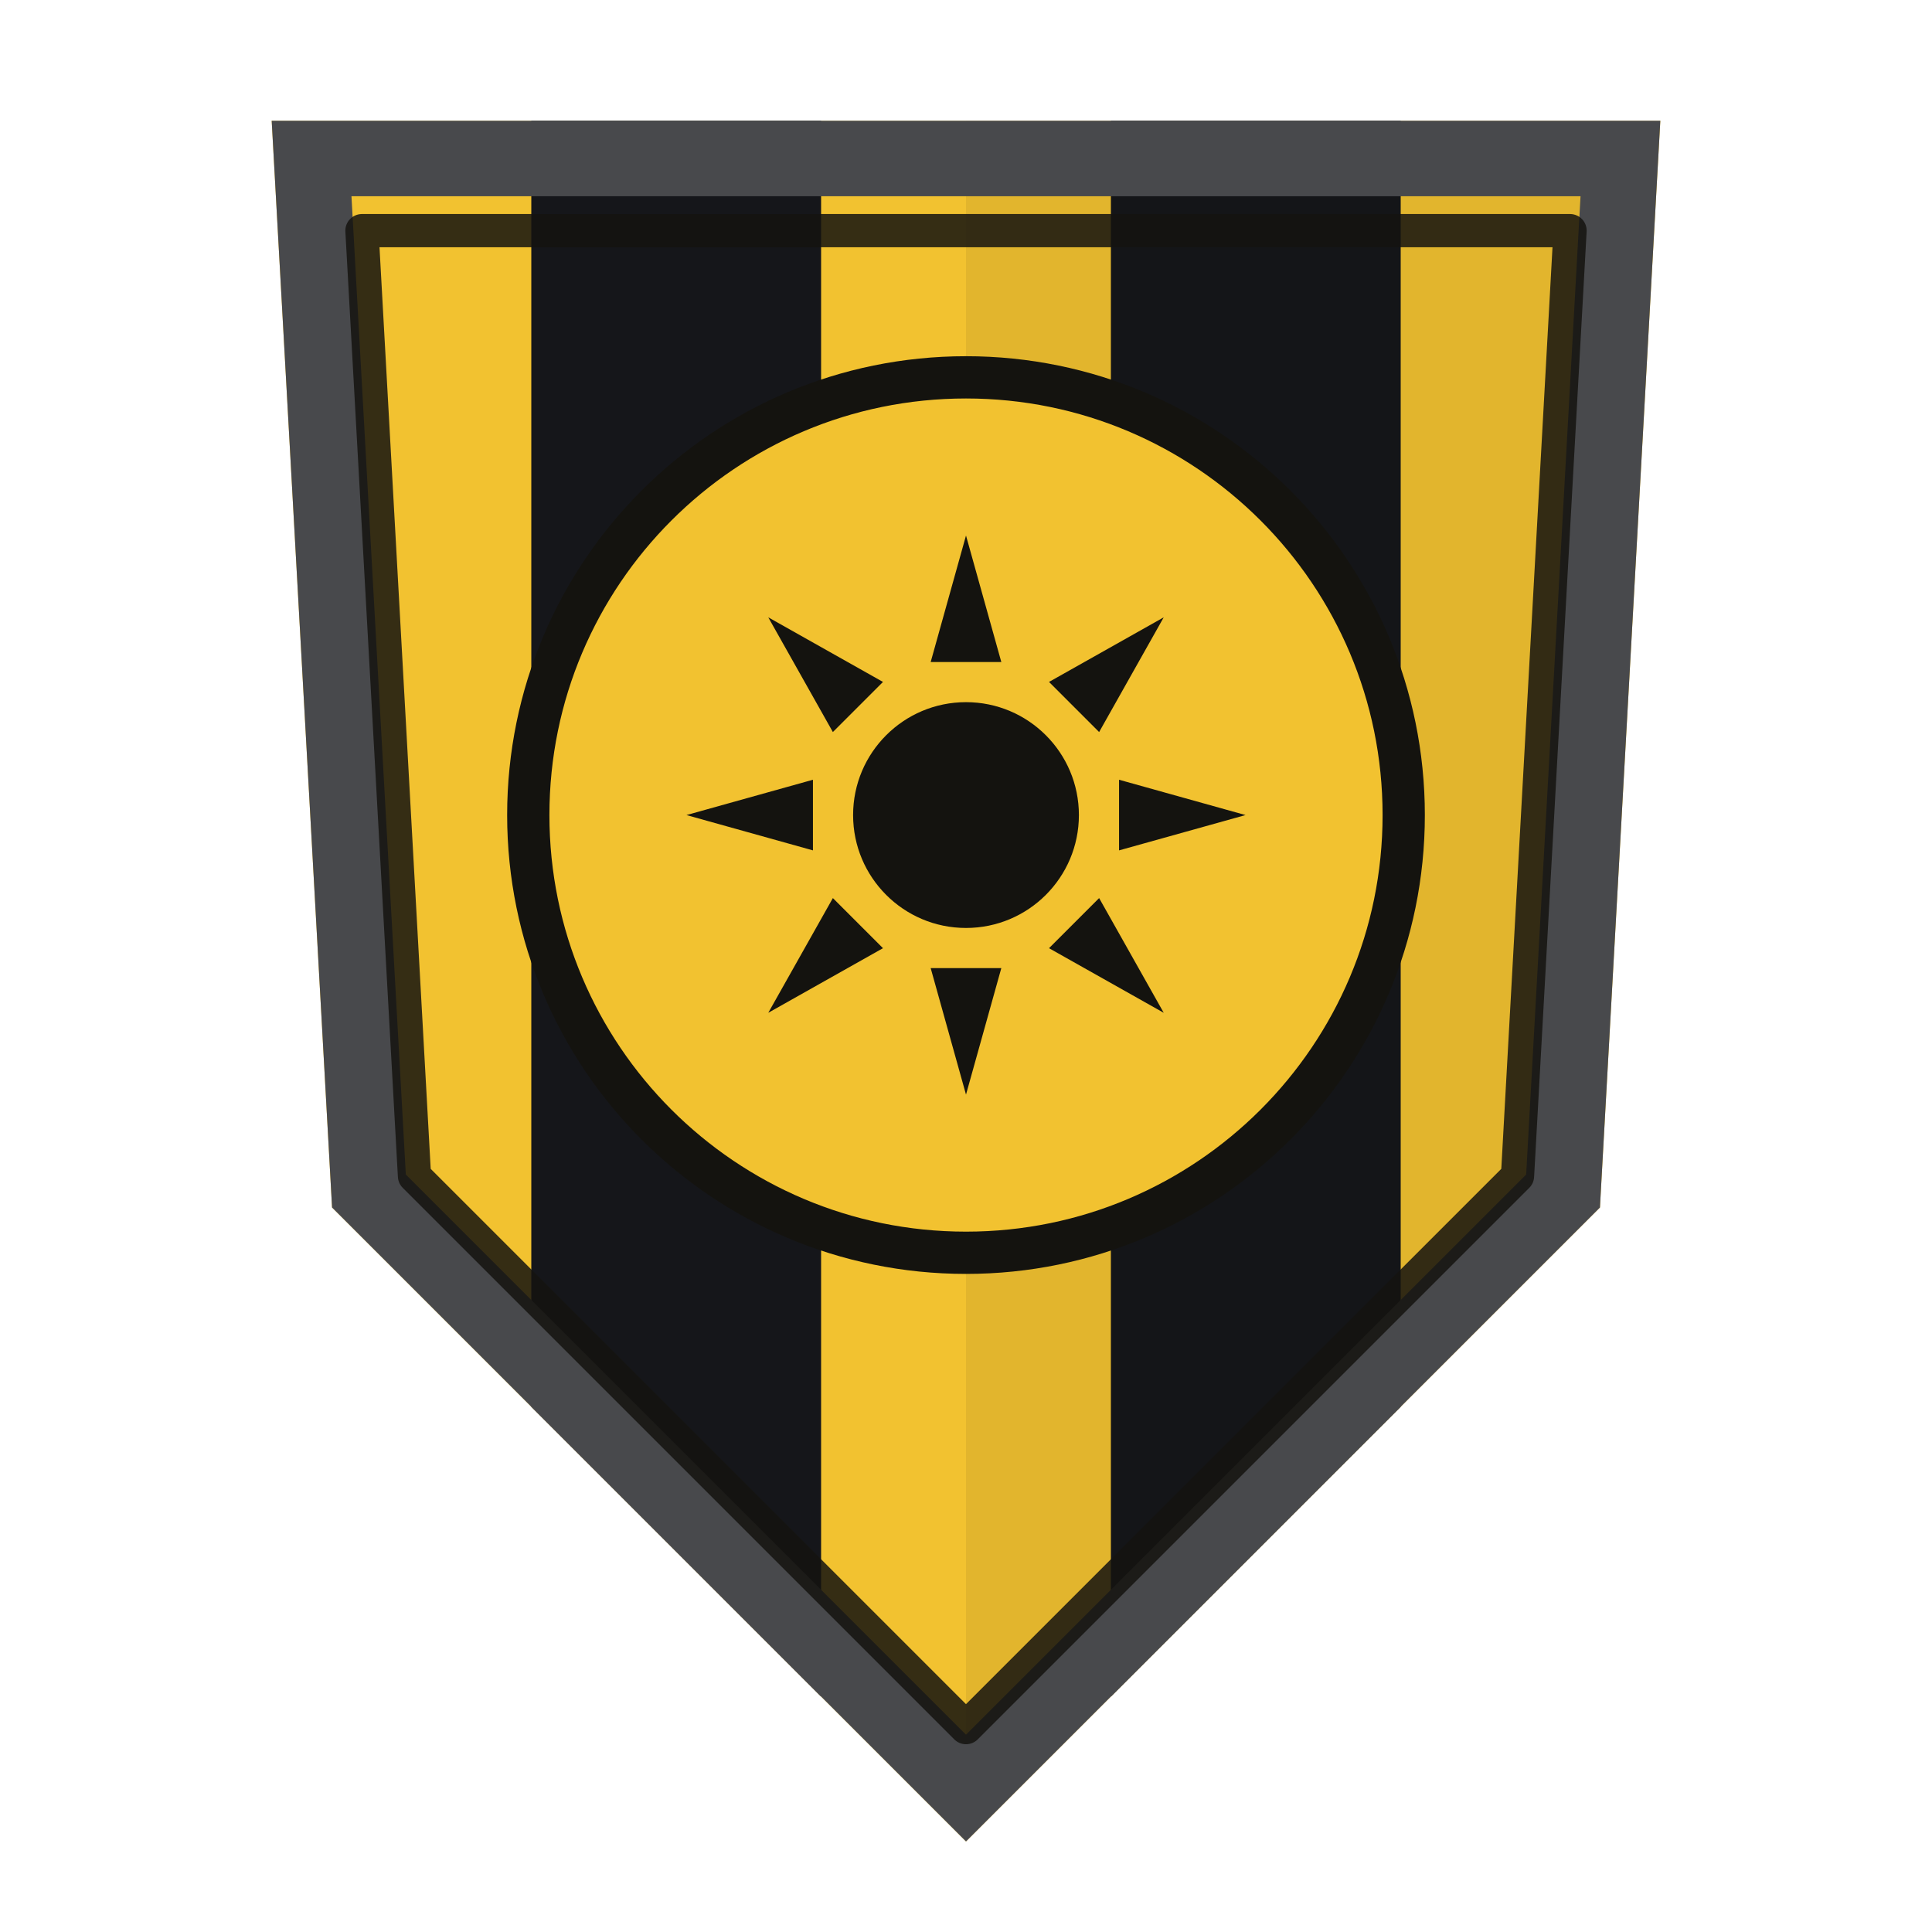
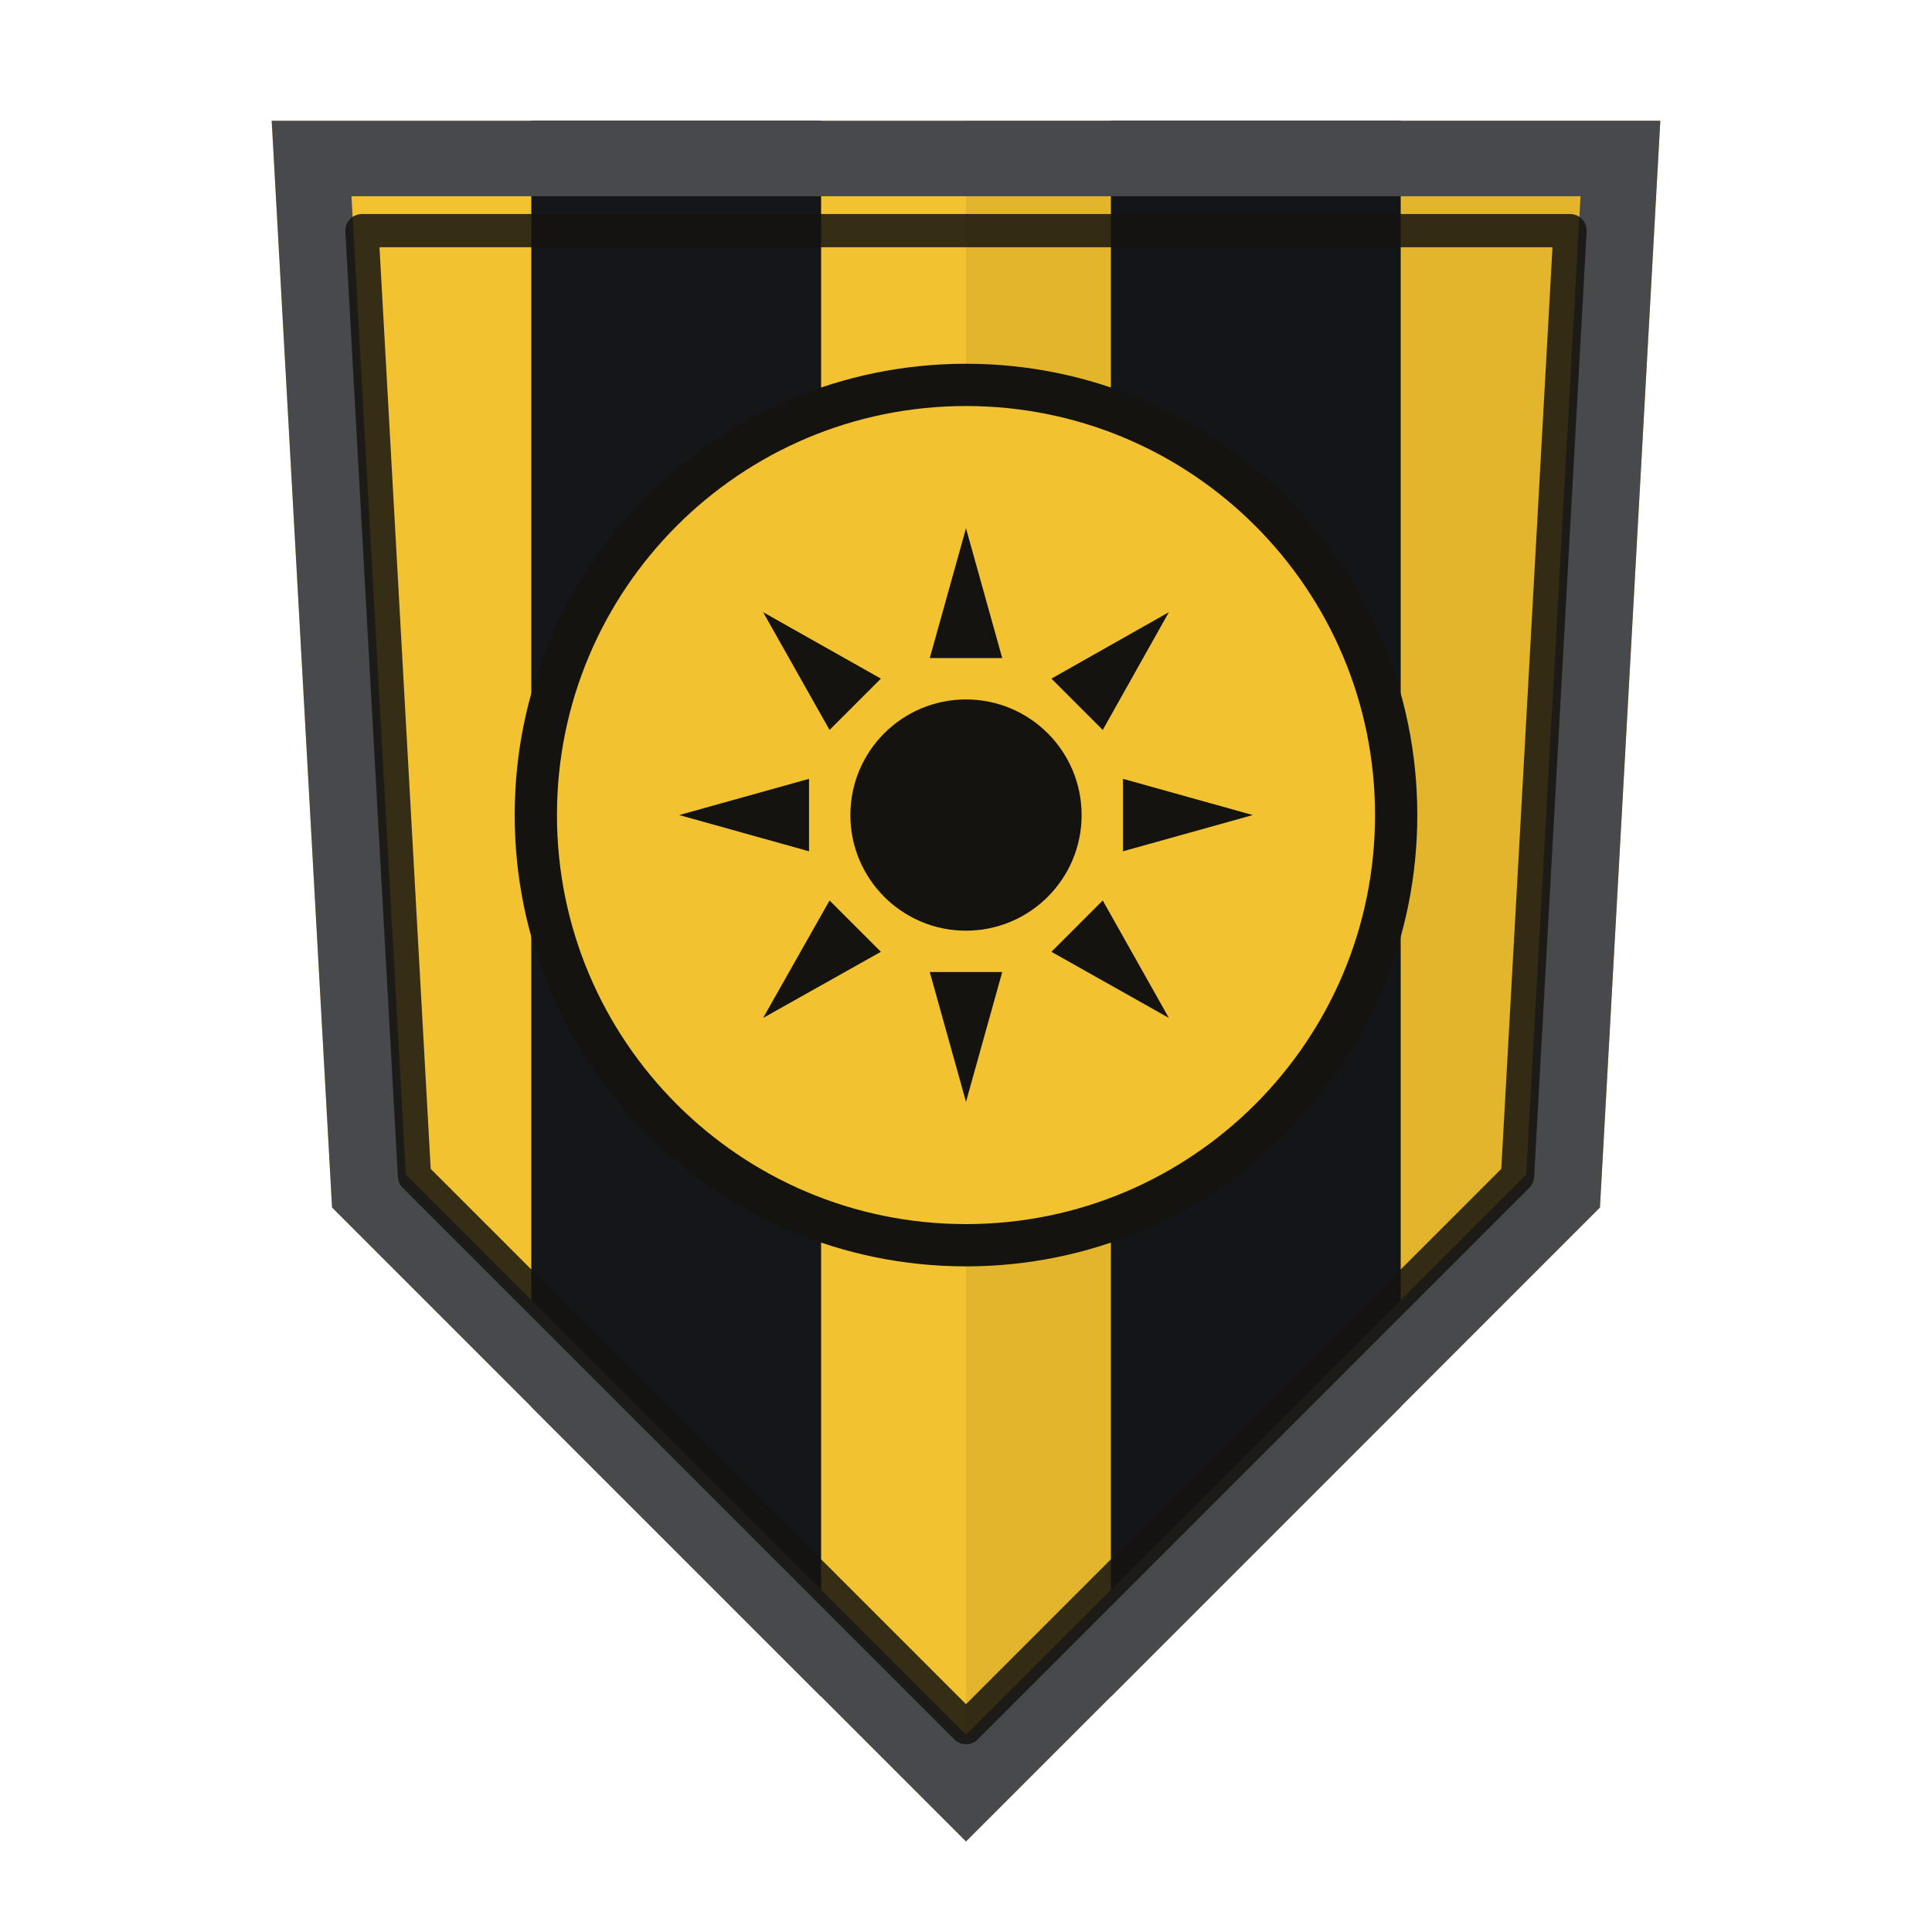
<svg xmlns="http://www.w3.org/2000/svg" width="256" height="256" viewBox="0 0 64 64" aria-hidden="true">
  <defs>
    <clipPath id="bn-crest-pennant">
      <path d="M9 4H55L53 40L32 61L11 40Z" />
    </clipPath>
  </defs>
  <path d="M9 4H55L53 40L32 61L11 40Z" fill="#F2C230" />
  <path d="M17.6 0H27.2V64H17.6Z" fill="#15161A" clip-path="url(#bn-crest-pennant)" />
  <path d="M36.8 0H46.4V64H36.8Z" fill="#15161A" clip-path="url(#bn-crest-pennant)" />
  <path d="M32 0H64V64H32Z" fill="#000000" opacity="0.07" clip-path="url(#bn-crest-pennant)" />
-   <path d="M17.5 27A14.5 14.5 0 1 1 46.5 27A14.5 14.5 0 1 1 17.5 27Z" fill="#F2C230" stroke="#14130F" stroke-width="1.4" stroke-linejoin="round" clip-path="url(#bn-crest-pennant)" />
-   <path d="M28.26 27A3.74 3.74 0 1 1 35.74 27A3.74 3.74 0 1 1 28.26 27ZM30.83 21.93L32 17.74L33.17 21.93ZM34.75 22.59L38.55 20.45L36.41 24.25ZM37.07 25.83L41.26 27L37.07 28.17ZM36.41 29.75L38.55 33.55L34.75 31.41ZM33.17 32.07L32 36.26L30.83 32.07ZM29.25 31.41L25.45 33.55L27.59 29.75ZM26.93 28.17L22.74 27L26.93 25.83ZM27.59 24.25L25.45 20.45L29.25 22.59Z" fill="#14130F" />
+   <path d="M17.75 27A14.25 14.25 0 1 1 46.25 27A14.25 14.25 0 1 1 17.75 27Z" fill="#F2C230" stroke="#14130F" stroke-width="1.4" stroke-linejoin="round" clip-path="url(#bn-crest-pennant)" />
+   <path d="M28.17 27A3.83 3.83 0 1 1 35.83 27A3.83 3.83 0 1 1 28.17 27ZM30.8 21.8L32 17.5L33.2 21.8ZM34.83 22.48L38.72 20.28L36.53 24.18ZM37.2 25.8L41.5 27L37.2 28.2ZM36.53 29.83L38.72 33.72L34.83 31.53ZM33.2 32.2L32 36.5L30.8 32.2ZM29.18 31.53L25.28 33.72L27.48 29.83ZM26.8 28.2L22.5 27L26.8 25.8ZM27.48 24.18L25.28 20.28L29.18 22.48Z" fill="#14130F" />
  <path d="M9 4H55L53 40L32 61L11 40Z" fill="none" stroke="#48494C" stroke-width="5" stroke-linejoin="round" clip-path="url(#bn-crest-pennant)" />
  <path d="M11.99 7.64H52.01L50.27 38.96L32 57.23L13.73 38.96Z" fill="none" stroke="#14130F" stroke-width="1.1" stroke-linejoin="round" opacity="0.85" />
</svg>
